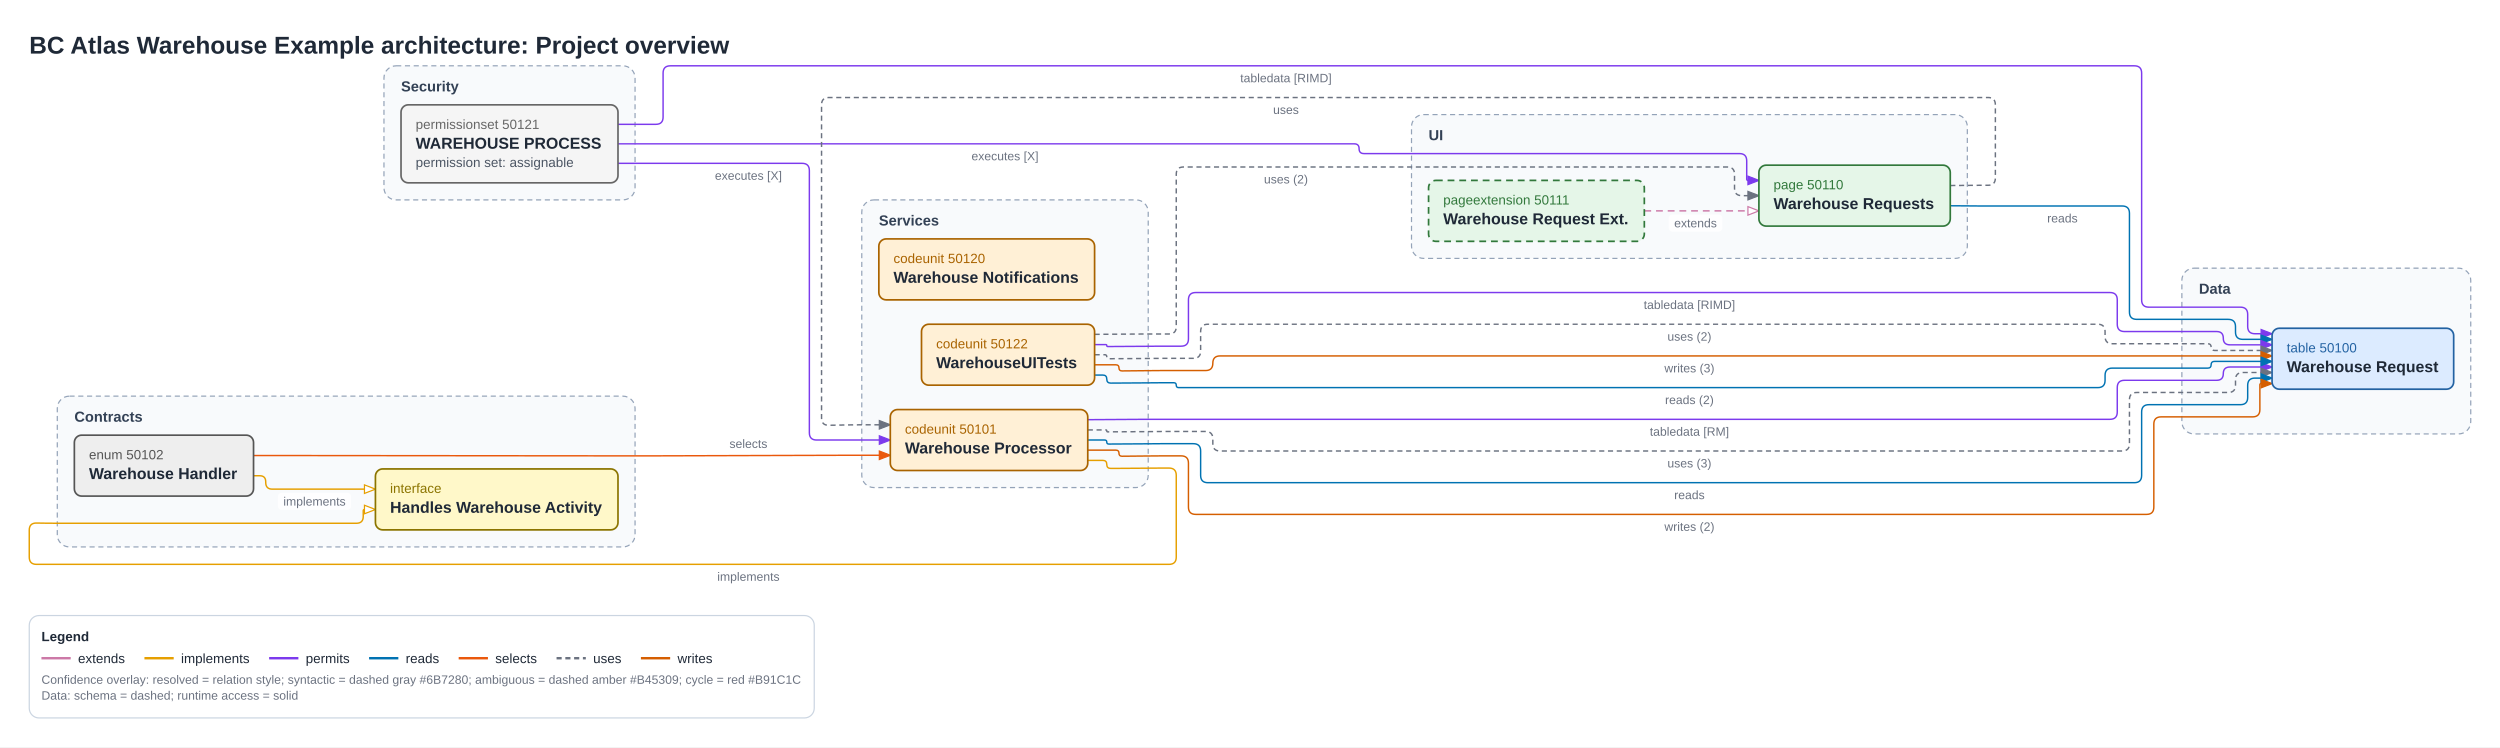
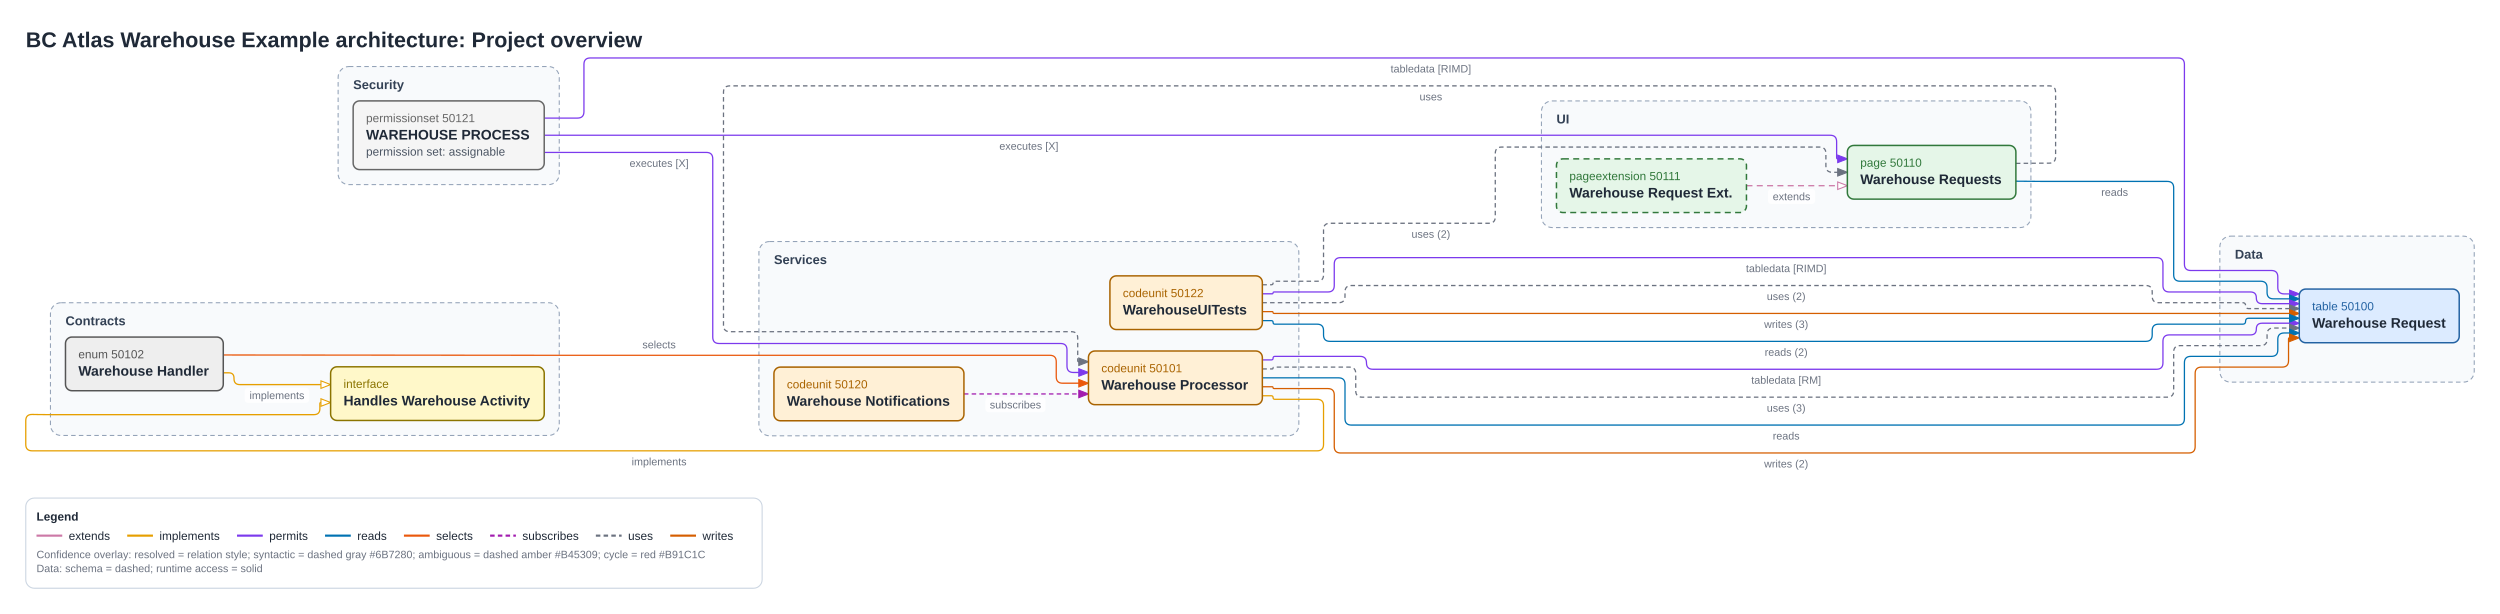
- <svg xmlns="http://www.w3.org/2000/svg" class="bca-diagram" viewBox="0 0 2051 613" width="2051" height="613" font-family="Arial, Helvetica, 'Liberation Sans', sans-serif">
-   <rect class="background" width="2051" height="613" fill="#ffffff" />
+ <svg xmlns="http://www.w3.org/2000/svg" class="bca-diagram" viewBox="0 0 2329 572" width="2329" height="572" font-family="Arial, Helvetica, 'Liberation Sans', sans-serif">
+   <rect class="background" width="2329" height="572" fill="#ffffff" />
  <text class="title" x="24" y="44" font-size="20" font-weight="700" fill="#1f2937">BC Atlas Warehouse Example architecture: Project overview</text>
  <g class="groups">
    <g class="group" data-group="g0">
-       <rect x="47" y="325" width="474" height="123.7" rx="10" fill="#f8fafc" stroke="#94a3b8" stroke-width="1" stroke-dasharray="4.2 3" />
-       <text x="61" y="346" font-size="12" font-weight="700" fill="#334155">Contracts</text>
+       <rect x="47" y="282" width="474" height="123.7" rx="10" fill="#f8fafc" stroke="#94a3b8" stroke-width="1" stroke-dasharray="4.2 3" />
+       <text x="61" y="303" font-size="12" font-weight="700" fill="#334155">Contracts</text>
    </g>
    <g class="group" data-group="g1">
-       <rect x="1790" y="220" width="237" height="136" rx="10" fill="#f8fafc" stroke="#94a3b8" stroke-width="1" stroke-dasharray="4.2 3" />
-       <text x="1804" y="241" font-size="12" font-weight="700" fill="#334155">Data</text>
+       <rect x="2068" y="220" width="237" height="136" rx="10" fill="#f8fafc" stroke="#94a3b8" stroke-width="1" stroke-dasharray="4.2 3" />
+       <text x="2082" y="241" font-size="12" font-weight="700" fill="#334155">Data</text>
    </g>
    <g class="group" data-group="g2">
-       <rect x="315" y="54" width="206" height="110" rx="10" fill="#f8fafc" stroke="#94a3b8" stroke-width="1" stroke-dasharray="4.2 3" />
-       <text x="329" y="75" font-size="12" font-weight="700" fill="#334155">Security</text>
+       <rect x="315" y="62" width="206" height="110" rx="10" fill="#f8fafc" stroke="#94a3b8" stroke-width="1" stroke-dasharray="4.2 3" />
+       <text x="329" y="83" font-size="12" font-weight="700" fill="#334155">Security</text>
    </g>
    <g class="group" data-group="g3">
-       <rect x="707" y="164" width="235" height="236" rx="10" fill="#f8fafc" stroke="#94a3b8" stroke-width="1" stroke-dasharray="4.2 3" />
-       <text x="721" y="185" font-size="12" font-weight="700" fill="#334155">Services</text>
+       <rect x="707" y="225" width="503" height="181" rx="10" fill="#f8fafc" stroke="#94a3b8" stroke-width="1" stroke-dasharray="4.2 3" />
+       <text x="721" y="246" font-size="12" font-weight="700" fill="#334155">Services</text>
    </g>
    <g class="group" data-group="g4">
-       <rect x="1158" y="94" width="456" height="118" rx="10" fill="#f8fafc" stroke="#94a3b8" stroke-width="1" stroke-dasharray="4.2 3" />
-       <text x="1172" y="115" font-size="12" font-weight="700" fill="#334155">UI</text>
+       <rect x="1436" y="94" width="456" height="118" rx="10" fill="#f8fafc" stroke="#94a3b8" stroke-width="1" stroke-dasharray="4.2 3" />
+       <text x="1450" y="115" font-size="12" font-weight="700" fill="#334155">UI</text>
    </g>
  </g>
  <g class="edges">
+     <g class="edge" data-from="g3.n0" data-to="g3.n4" data-kind="subscribes">
+       <path d="M898 367L1006 367" fill="none" stroke="#A21CAF" stroke-width="1.2" stroke-dasharray="4.2 3" />
+       <polygon points="1014,367 1005,370.5 1005,363.5" fill="#A21CAF" stroke="#A21CAF" stroke-width="1" />
+       <g class="edge-label">
+         <rect x="918" y="370" width="56" height="14" rx="3" fill="#ffffff" fill-opacity="0.85" />
+         <text x="946" y="380.5" font-size="10" fill="#6b7280" text-anchor="middle">subscribes</text>
+       </g>
+     </g>
    <g class="edge" data-from="g2.n1" data-to="g1.n3" data-kind="permits">
-       <path d="M507 102L538 102Q544 102 544 96L544 60Q544 54 550 54L1751 54Q1757 54 1757 60L1757 246Q1757 252 1763 252L1838 252Q1844 252 1844 258L1844 267.8Q1844 273.8 1850 273.8L1856 273.8" fill="none" stroke="#7C3AED" stroke-width="1.2" />
-       <polygon points="1864,273.8 1855,277.3 1855,270.3" fill="#7C3AED" stroke="#7C3AED" stroke-width="1" />
-       <g class="edge-label">
-         <rect x="1013" y="57" width="84" height="14" rx="3" fill="#ffffff" fill-opacity="0.85" />
-         <text x="1055" y="67.5" font-size="10" fill="#6b7280" text-anchor="middle">tabledata [RIMD]</text>
+       <path d="M507 110L538 110Q544 110 544 104L544 60Q544 54 550 54L2029 54Q2035 54 2035 60L2035 246Q2035 252 2041 252L2116 252Q2122 252 2122 258L2122 267.8Q2122 273.8 2128 273.8L2134 273.8" fill="none" stroke="#7C3AED" stroke-width="1.2" />
+       <polygon points="2142,273.8 2133,277.3 2133,270.3" fill="#7C3AED" stroke="#7C3AED" stroke-width="1" />
+       <g class="edge-label">
+         <rect x="1291" y="57" width="84" height="14" rx="3" fill="#ffffff" fill-opacity="0.85" />
+         <text x="1333" y="67.5" font-size="10" fill="#6b7280" text-anchor="middle">tabledata [RIMD]</text>
      </g>
    </g>
    <g class="edge" data-from="g2.n1" data-to="g3.n4" data-kind="permits">
-       <path d="M507 134L658 134Q664 134 664 140L664 355Q664 361 670 361L722.4 361" fill="none" stroke="#7C3AED" stroke-width="1.2" />
-       <polygon points="730.4,361 721.4,364.5 721.4,357.5" fill="#7C3AED" stroke="#7C3AED" stroke-width="1" />
-       <g class="edge-label">
-         <rect x="582" y="137" width="64" height="14" rx="3" fill="#ffffff" fill-opacity="0.85" />
-         <text x="614" y="147.5" font-size="10" fill="#6b7280" text-anchor="middle">executes [X]</text>
+       <path d="M507 142L658 142Q664 142 664 148L664 314Q664 320 670 320L988 320Q994 320 994 326L994 341Q994 347 1000 347L1006 347" fill="none" stroke="#7C3AED" stroke-width="1.2" />
+       <polygon points="1014,347 1005,350.5 1005,343.5" fill="#7C3AED" stroke="#7C3AED" stroke-width="1" />
+       <g class="edge-label">
+         <rect x="582" y="145" width="64" height="14" rx="3" fill="#ffffff" fill-opacity="0.85" />
+         <text x="614" y="155.5" font-size="10" fill="#6b7280" text-anchor="middle">executes [X]</text>
      </g>
    </g>
    <g class="edge" data-from="g2.n1" data-to="g4.n6" data-kind="permits">
-       <path d="M507 118L1111 118Q1115 118 1115 122L1115 122Q1115 126 1119 126L1427 126Q1433 126 1433 132L1433 147Q1433 148 1434 148L1435 148" fill="none" stroke="#7C3AED" stroke-width="1.2" />
-       <polygon points="1443,148 1434,151.5 1434,144.5" fill="#7C3AED" stroke="#7C3AED" stroke-width="1" />
-       <g class="edge-label">
-         <rect x="792.5" y="121" width="64" height="14" rx="3" fill="#ffffff" fill-opacity="0.85" />
-         <text x="824.5" y="131.5" font-size="10" fill="#6b7280" text-anchor="middle">executes [X]</text>
+       <path d="M507 126L1705 126Q1711 126 1711 132L1711 147Q1711 148 1712 148L1713 148" fill="none" stroke="#7C3AED" stroke-width="1.2" />
+       <polygon points="1721,148 1712,151.5 1712,144.5" fill="#7C3AED" stroke="#7C3AED" stroke-width="1" />
+       <g class="edge-label">
+         <rect x="926.5" y="129" width="64" height="14" rx="3" fill="#ffffff" fill-opacity="0.85" />
+         <text x="958.5" y="139.5" font-size="10" fill="#6b7280" text-anchor="middle">executes [X]</text>
      </g>
    </g>
    <g class="edge" data-from="g3.n4" data-to="g0.n2" data-kind="implements">
-       <path d="M892.4 377.7L904.7 377.7Q908 377.7 908 381L908 381Q908 384.3 911.3 384.3L941 384.1Q947 384 953 384L959 384Q965 384 965 390L965 457Q965 463 959 463L30 463Q24 463 24 457L24 435Q24 429 30 429.1L36 429.2Q42 429.3 48 429.3L292.3 429.3Q298 429.3 298 423.7L298 419Q298 418 299 418L300 418" fill="none" stroke="#E69F00" stroke-width="1.2" />
-       <polygon points="308,418 299,421.5 299,414.5" fill="#ffffff" stroke="#E69F00" stroke-width="1" />
-       <g class="edge-label">
-         <rect x="584" y="466" width="60" height="14" rx="3" fill="#ffffff" fill-opacity="0.85" />
-         <text x="614" y="476.5" font-size="10" fill="#6b7280" text-anchor="middle">implements</text>
+       <path d="M1176 368.7L1184.3 368.7Q1186 368.7 1186 370.3L1186 370.3Q1186 372 1187.7 372L1227 372Q1233 372 1233 378L1233 414Q1233 420 1227 420L30 420Q24 420 24 414L24 392Q24 386 30 386.1L36 386.2Q42 386.3 48 386.3L292.3 386.3Q298 386.3 298 380.7L298 376Q298 375 299 375L300 375" fill="none" stroke="#E69F00" stroke-width="1.2" />
+       <polygon points="308,375 299,378.5 299,371.5" fill="#ffffff" stroke="#E69F00" stroke-width="1" />
+       <g class="edge-label">
+         <rect x="584" y="423" width="60" height="14" rx="3" fill="#ffffff" fill-opacity="0.85" />
+         <text x="614" y="433.5" font-size="10" fill="#6b7280" text-anchor="middle">implements</text>
      </g>
    </g>
    <g class="edge" data-from="g3.n4" data-to="g1.n3" data-kind="permits">
-       <path d="M892.4 344.3L941 344Q947 344 953 344L1731 344Q1737 344 1737 338L1737 318Q1737 312 1743 312L1818.5 312Q1824 312 1824 306.5L1824 306.5Q1824 301.1 1829.5 301.1L1856 301.1" fill="none" stroke="#7C3AED" stroke-width="1.2" />
-       <polygon points="1864,301.1 1855,304.6 1855,297.6" fill="#7C3AED" stroke="#7C3AED" stroke-width="1" />
-       <g class="edge-label">
-         <rect x="1349" y="347" width="74" height="14" rx="3" fill="#ffffff" fill-opacity="0.85" />
-         <text x="1386" y="357.5" font-size="10" fill="#6b7280" text-anchor="middle">tabledata [RM]</text>
+       <path d="M1176 335.3L1184.3 335.3Q1186 335.3 1186 333.7L1186 333.7Q1186 332 1187.7 332L1267 332Q1273 332 1273 338L1273 338Q1273 344 1279 344L2009 344Q2015 344 2015 338L2015 318Q2015 312 2021 312L2096.5 312Q2102 312 2102 306.5L2102 306.5Q2102 301.1 2107.5 301.1L2134 301.1" fill="none" stroke="#7C3AED" stroke-width="1.2" />
+       <polygon points="2142,301.1 2133,304.6 2133,297.6" fill="#7C3AED" stroke="#7C3AED" stroke-width="1" />
+       <g class="edge-label">
+         <rect x="1627" y="347" width="74" height="14" rx="3" fill="#ffffff" fill-opacity="0.85" />
+         <text x="1664" y="357.5" font-size="10" fill="#6b7280" text-anchor="middle">tabledata [RM]</text>
      </g>
    </g>
    <g class="edge" data-from="g3.n4" data-to="g1.n3" data-kind="uses">
-       <path d="M892.4 352.7L907.2 352.7Q908 352.7 908 353.5L908 353.5Q908 354.3 908.8 354.3L941 354.1Q947 354 953 354L989 354Q995 354 995 360L995 364Q995 370 1001 370L1741 370Q1747 370 1747 364L1747 328Q1747 322 1753 322L1828 322Q1834 322 1834 316L1834 311.6Q1834 305.6 1840 305.6L1856 305.6" fill="none" stroke="#6B7280" stroke-width="1.2" stroke-dasharray="4.2 3" />
-       <polygon points="1864,305.6 1855,309.1 1855,302.1" fill="#6B7280" stroke="#6B7280" stroke-width="1" />
-       <g class="edge-label">
-         <rect x="1363.5" y="373" width="45" height="14" rx="3" fill="#ffffff" fill-opacity="0.85" />
-         <text x="1386" y="383.5" font-size="10" fill="#6b7280" text-anchor="middle">uses (3)</text>
+       <path d="M1176 343.7L1185.2 343.7Q1186 343.7 1186 342.8L1186 342.8Q1186 342 1186.8 342L1257 342Q1263 342 1263 348L1263 364Q1263 370 1269 370L2019 370Q2025 370 2025 364L2025 328Q2025 322 2031 322L2106 322Q2112 322 2112 316L2112 311.6Q2112 305.6 2118 305.6L2134 305.6" fill="none" stroke="#6B7280" stroke-width="1.2" stroke-dasharray="4.2 3" />
+       <polygon points="2142,305.6 2133,309.1 2133,302.1" fill="#6B7280" stroke="#6B7280" stroke-width="1" />
+       <g class="edge-label">
+         <rect x="1641.5" y="373" width="45" height="14" rx="3" fill="#ffffff" fill-opacity="0.85" />
+         <text x="1664" y="383.5" font-size="10" fill="#6b7280" text-anchor="middle">uses (3)</text>
      </g>
    </g>
    <g class="edge" data-from="g3.n4" data-to="g1.n3" data-kind="reads">
-       <path d="M892.4 361L906.3 361Q908 361 908 362.7L908 362.7Q908 364.3 909.7 364.3L941 364.1Q947 364 953 364L979 364Q985 364 985 370L985 390Q985 396 991 396L1751 396Q1757 396 1757 390L1757 338Q1757 332 1763 332L1838 332Q1844 332 1844 326L1844 316.2Q1844 310.2 1850 310.2L1856 310.2" fill="none" stroke="#0072B2" stroke-width="1.2" />
-       <polygon points="1864,310.2 1855,313.7 1855,306.7" fill="#0072B2" stroke="#0072B2" stroke-width="1" />
-       <g class="edge-label">
-         <rect x="1369" y="399" width="34" height="14" rx="3" fill="#ffffff" fill-opacity="0.85" />
-         <text x="1386" y="409.5" font-size="10" fill="#6b7280" text-anchor="middle">reads</text>
+       <path d="M1176 352L1247 352Q1253 352 1253 358L1253 390Q1253 396 1259 396L2029 396Q2035 396 2035 390L2035 338Q2035 332 2041 332L2116 332Q2122 332 2122 326L2122 316.2Q2122 310.2 2128 310.2L2134 310.2" fill="none" stroke="#0072B2" stroke-width="1.2" />
+       <polygon points="2142,310.2 2133,313.7 2133,306.7" fill="#0072B2" stroke="#0072B2" stroke-width="1" />
+       <g class="edge-label">
+         <rect x="1647" y="399" width="34" height="14" rx="3" fill="#ffffff" fill-opacity="0.85" />
+         <text x="1664" y="409.5" font-size="10" fill="#6b7280" text-anchor="middle">reads</text>
      </g>
    </g>
    <g class="edge" data-from="g3.n4" data-to="g1.n3" data-kind="writes">
-       <path d="M892.4 369.3L915.5 369.3Q918 369.3 918 371.8L918 371.8Q918 374.3 920.5 374.3L941 374.1Q947 374 953 374L969 374Q975 374 975 380L975 416Q975 422 981 422L1761 422Q1767 422 1767 416L1767 348Q1767 342 1773 342L1848 342Q1854 342 1854 336L1854 315.7Q1854 314.7 1855 314.7L1856 314.7" fill="none" stroke="#D55E00" stroke-width="1.2" />
-       <polygon points="1864,314.7 1855,318.2 1855,311.2" fill="#D55E00" stroke="#D55E00" stroke-width="1" />
-       <g class="edge-label">
-         <rect x="1361" y="425" width="50" height="14" rx="3" fill="#ffffff" fill-opacity="0.85" />
-         <text x="1386" y="435.5" font-size="10" fill="#6b7280" text-anchor="middle">writes (2)</text>
+       <path d="M1176 360.3L1185.2 360.3Q1186 360.3 1186 361.2L1186 361.2Q1186 362 1186.8 362L1237 362Q1243 362 1243 368L1243 416Q1243 422 1249 422L2039 422Q2045 422 2045 416L2045 348Q2045 342 2051 342L2126 342Q2132 342 2132 336L2132 315.7Q2132 314.7 2133 314.7L2134 314.7" fill="none" stroke="#D55E00" stroke-width="1.2" />
+       <polygon points="2142,314.7 2133,318.2 2133,311.2" fill="#D55E00" stroke="#D55E00" stroke-width="1" />
+       <g class="edge-label">
+         <rect x="1639" y="425" width="50" height="14" rx="3" fill="#ffffff" fill-opacity="0.85" />
+         <text x="1664" y="435.5" font-size="10" fill="#6b7280" text-anchor="middle">writes (2)</text>
      </g>
    </g>
    <g class="edge" data-from="g0.n5" data-to="g0.n2" data-kind="implements">
-       <path d="M208 390.3L213 390.3Q218 390.3 218 395.3L218 395.8Q218 401.3 223.5 401.3L300 401.3" fill="none" stroke="#E69F00" stroke-width="1.2" />
-       <polygon points="308,401.3 299,404.8 299,397.8" fill="#ffffff" stroke="#E69F00" stroke-width="1" />
-       <g class="edge-label">
-         <rect x="228" y="404.3" width="60" height="14" rx="3" fill="#ffffff" fill-opacity="0.85" />
-         <text x="258" y="414.8" font-size="10" fill="#6b7280" text-anchor="middle">implements</text>
+       <path d="M208 347.3L213 347.3Q218 347.3 218 352.3L218 352.8Q218 358.3 223.5 358.3L300 358.3" fill="none" stroke="#E69F00" stroke-width="1.2" />
+       <polygon points="308,358.3 299,361.8 299,354.8" fill="#ffffff" stroke="#E69F00" stroke-width="1" />
+       <g class="edge-label">
+         <rect x="228" y="361.3" width="60" height="14" rx="3" fill="#ffffff" fill-opacity="0.85" />
+         <text x="258" y="371.8" font-size="10" fill="#6b7280" text-anchor="middle">implements</text>
      </g>
    </g>
    <g class="edge" data-from="g0.n5" data-to="g3.n4" data-kind="selects">
-       <path d="M208 373.7L520 374Q526 374 532 374L696 373.5Q702 373.5 708 373.5L722.4 373.5" fill="none" stroke="#EA580C" stroke-width="1.2" />
-       <polygon points="730.4,373.5 721.4,377 721.4,370" fill="#EA580C" stroke="#EA580C" stroke-width="1" />
-       <g class="edge-label">
-         <rect x="594" y="357" width="40" height="14" rx="3" fill="#ffffff" fill-opacity="0.85" />
-         <text x="614" y="367.5" font-size="10" fill="#6b7280" text-anchor="middle">selects</text>
+       <path d="M208 330.7L520 331Q526 331 532 331L978 331Q984 331 984 337L984 351Q984 357 990 357L1006 357" fill="none" stroke="#EA580C" stroke-width="1.2" />
+       <polygon points="1014,357 1005,360.5 1005,353.5" fill="#EA580C" stroke="#EA580C" stroke-width="1" />
+       <g class="edge-label">
+         <rect x="594" y="314" width="40" height="14" rx="3" fill="#ffffff" fill-opacity="0.85" />
+         <text x="614" y="324.5" font-size="10" fill="#6b7280" text-anchor="middle">selects</text>
      </g>
    </g>
    <g class="edge" data-from="g4.n6" data-to="g1.n3" data-kind="reads">
-       <path d="M1600 168.8L1613 168.9Q1619 169 1625 169L1741 169Q1747 169 1747 175L1747 256Q1747 262 1753 262L1828 262Q1834 262 1834 268L1834 272.4Q1834 278.4 1840 278.4L1856 278.4" fill="none" stroke="#0072B2" stroke-width="1.2" />
-       <polygon points="1864,278.4 1855,281.9 1855,274.9" fill="#0072B2" stroke="#0072B2" stroke-width="1" />
-       <g class="edge-label">
-         <rect x="1675" y="172" width="34" height="14" rx="3" fill="#ffffff" fill-opacity="0.85" />
-         <text x="1692" y="182.5" font-size="10" fill="#6b7280" text-anchor="middle">reads</text>
+       <path d="M1878 168.8L1891 168.9Q1897 169 1903 169L2019 169Q2025 169 2025 175L2025 256Q2025 262 2031 262L2106 262Q2112 262 2112 268L2112 272.4Q2112 278.4 2118 278.4L2134 278.4" fill="none" stroke="#0072B2" stroke-width="1.2" />
+       <polygon points="2142,278.4 2133,281.9 2133,274.9" fill="#0072B2" stroke="#0072B2" stroke-width="1" />
+       <g class="edge-label">
+         <rect x="1953" y="172" width="34" height="14" rx="3" fill="#ffffff" fill-opacity="0.85" />
+         <text x="1970" y="182.5" font-size="10" fill="#6b7280" text-anchor="middle">reads</text>
      </g>
    </g>
    <g class="edge" data-from="g4.n6" data-to="g3.n4" data-kind="uses">
-       <path d="M1600 152.2L1613 152.1Q1619 152 1625 152L1631 152Q1637 152 1637 146L1637 86Q1637 80 1631 80L680 80Q674 80 674 86L674 343Q674 349 680 348.9L696 348.6Q702 348.5 708 348.5L722.4 348.5" fill="none" stroke="#6B7280" stroke-width="1.2" stroke-dasharray="4.2 3" />
-       <polygon points="730.4,348.5 721.4,352 721.4,345" fill="#6B7280" stroke="#6B7280" stroke-width="1" />
-       <g class="edge-label">
-         <rect x="1040" y="83" width="30" height="14" rx="3" fill="#ffffff" fill-opacity="0.85" />
-         <text x="1055" y="93.5" font-size="10" fill="#6b7280" text-anchor="middle">uses</text>
+       <path d="M1878 152.2L1891 152.1Q1897 152 1903 152L1909 152Q1915 152 1915 146L1915 86Q1915 80 1909 80L680 80Q674 80 674 86L674 303Q674 309 680 309L998 309Q1004 309 1004 315L1004 336Q1004 337 1005 337L1006 337" fill="none" stroke="#6B7280" stroke-width="1.2" stroke-dasharray="4.2 3" />
+       <polygon points="1014,337 1005,340.5 1005,333.5" fill="#6B7280" stroke="#6B7280" stroke-width="1" />
+       <g class="edge-label">
+         <rect x="1318" y="83" width="30" height="14" rx="3" fill="#ffffff" fill-opacity="0.85" />
+         <text x="1333" y="93.5" font-size="10" fill="#6b7280" text-anchor="middle">uses</text>
      </g>
    </g>
    <g class="edge" data-from="g4.n7" data-to="g4.n6" data-kind="extends">
-       <path d="M1349 173L1435 173" fill="none" stroke="#CC79A7" stroke-width="1.2" stroke-dasharray="5.6 4" />
-       <polygon points="1443,173 1434,176.5 1434,169.5" fill="#ffffff" stroke="#CC79A7" stroke-width="1" />
-       <g class="edge-label">
-         <rect x="1369" y="176" width="44" height="14" rx="3" fill="#ffffff" fill-opacity="0.85" />
-         <text x="1391" y="186.5" font-size="10" fill="#6b7280" text-anchor="middle">extends</text>
+       <path d="M1627 173L1713 173" fill="none" stroke="#CC79A7" stroke-width="1.2" stroke-dasharray="5.6 4" />
+       <polygon points="1721,173 1712,176.5 1712,169.5" fill="#ffffff" stroke="#CC79A7" stroke-width="1" />
+       <g class="edge-label">
+         <rect x="1647" y="176" width="44" height="14" rx="3" fill="#ffffff" fill-opacity="0.85" />
+         <text x="1669" y="186.5" font-size="10" fill="#6b7280" text-anchor="middle">extends</text>
      </g>
    </g>
    <g class="edge" data-from="g3.n8" data-to="g1.n3" data-kind="permits">
-       <path d="M898 282.7L907.2 282.7Q908 282.7 908 283.5L908 283.5Q908 284.3 908.8 284.3L941 284.1Q947 284 953 284L969 284Q975 284 975 278L975 246Q975 240 981 240L1731 240Q1737 240 1737 246L1737 266Q1737 272 1743 272L1818.5 272Q1824 272 1824 277.5L1824 277.5Q1824 282.9 1829.5 282.9L1856 282.9" fill="none" stroke="#7C3AED" stroke-width="1.2" />
-       <polygon points="1864,282.9 1855,286.4 1855,279.4" fill="#7C3AED" stroke="#7C3AED" stroke-width="1" />
-       <g class="edge-label">
-         <rect x="1344" y="243" width="84" height="14" rx="3" fill="#ffffff" fill-opacity="0.85" />
-         <text x="1386" y="253.5" font-size="10" fill="#6b7280" text-anchor="middle">tabledata [RIMD]</text>
+       <path d="M1176 273.7L1185.2 273.7Q1186 273.7 1186 272.8L1186 272.8Q1186 272 1186.8 272L1237 272Q1243 272 1243 266L1243 246Q1243 240 1249 240L2009 240Q2015 240 2015 246L2015 266Q2015 272 2021 272L2096.5 272Q2102 272 2102 277.5L2102 277.5Q2102 282.9 2107.5 282.9L2134 282.9" fill="none" stroke="#7C3AED" stroke-width="1.2" />
+       <polygon points="2142,282.9 2133,286.4 2133,279.4" fill="#7C3AED" stroke="#7C3AED" stroke-width="1" />
+       <g class="edge-label">
+         <rect x="1622" y="243" width="84" height="14" rx="3" fill="#ffffff" fill-opacity="0.85" />
+         <text x="1664" y="253.5" font-size="10" fill="#6b7280" text-anchor="middle">tabledata [RIMD]</text>
      </g>
    </g>
    <g class="edge" data-from="g3.n8" data-to="g1.n3" data-kind="uses">
-       <path d="M898 291L906.3 291Q908 291 908 292.7L908 292.7Q908 294.3 909.7 294.3L941 294.1Q947 294 953 294L979 294Q985 294 985 288L985 272Q985 266 991 266L1721 266Q1727 266 1727 272L1727 276Q1727 282 1733 282L1811.3 282Q1814 282 1814 284.7L1814 284.7Q1814 287.5 1816.7 287.5L1856 287.5" fill="none" stroke="#6B7280" stroke-width="1.2" stroke-dasharray="4.2 3" />
-       <polygon points="1864,287.5 1855,291 1855,284" fill="#6B7280" stroke="#6B7280" stroke-width="1" />
-       <g class="edge-label">
-         <rect x="1363.5" y="269" width="45" height="14" rx="3" fill="#ffffff" fill-opacity="0.85" />
-         <text x="1386" y="279.5" font-size="10" fill="#6b7280" text-anchor="middle">uses (2)</text>
+       <path d="M1176 282L1247 282Q1253 282 1253 276L1253 272Q1253 266 1259 266L1999 266Q2005 266 2005 272L2005 276Q2005 282 2011 282L2089.3 282Q2092 282 2092 284.7L2092 284.7Q2092 287.5 2094.7 287.5L2134 287.5" fill="none" stroke="#6B7280" stroke-width="1.2" stroke-dasharray="4.2 3" />
+       <polygon points="2142,287.5 2133,291 2133,284" fill="#6B7280" stroke="#6B7280" stroke-width="1" />
+       <g class="edge-label">
+         <rect x="1641.5" y="269" width="45" height="14" rx="3" fill="#ffffff" fill-opacity="0.85" />
+         <text x="1664" y="279.5" font-size="10" fill="#6b7280" text-anchor="middle">uses (2)</text>
      </g>
    </g>
    <g class="edge" data-from="g3.n8" data-to="g4.n6" data-kind="uses">
-       <path d="M898 274.3L941 274Q947 274 953 274L959 274Q965 274 965 268L965 143Q965 137 971 137L1417 137Q1423 137 1423 143L1423 154.5Q1423 160.5 1429 160.5L1435 160.5" fill="none" stroke="#6B7280" stroke-width="1.2" stroke-dasharray="4.2 3" />
-       <polygon points="1443,160.5 1434,164 1434,157" fill="#6B7280" stroke="#6B7280" stroke-width="1" />
-       <g class="edge-label">
-         <rect x="1032.5" y="140" width="45" height="14" rx="3" fill="#ffffff" fill-opacity="0.85" />
-         <text x="1055" y="150.5" font-size="10" fill="#6b7280" text-anchor="middle">uses (2)</text>
+       <path d="M1176 265.3L1184.3 265.3Q1186 265.3 1186 263.7L1186 263.7Q1186 262 1187.7 262L1227 262Q1233 262 1233 256L1233 214Q1233 208 1239 208L1387 208Q1393 208 1393 202L1393 143Q1393 137 1399 137L1695 137Q1701 137 1701 143L1701 154.5Q1701 160.5 1707 160.5L1713 160.5" fill="none" stroke="#6B7280" stroke-width="1.2" stroke-dasharray="4.2 3" />
+       <polygon points="1721,160.5 1712,164 1712,157" fill="#6B7280" stroke="#6B7280" stroke-width="1" />
+       <g class="edge-label">
+         <rect x="1310.5" y="211" width="45" height="14" rx="3" fill="#ffffff" fill-opacity="0.85" />
+         <text x="1333" y="221.5" font-size="10" fill="#6b7280" text-anchor="middle">uses (2)</text>
      </g>
    </g>
    <g class="edge" data-from="g3.n8" data-to="g1.n3" data-kind="writes">
-       <path d="M898 299.3L915.5 299.3Q918 299.3 918 301.8L918 301.8Q918 304.3 920.5 304.3L941 304.1Q947 304 953 304L989 304Q995 304 995 298L995 298Q995 292 1001 292L1856 292" fill="none" stroke="#D55E00" stroke-width="1.2" />
-       <polygon points="1864,292 1855,295.5 1855,288.5" fill="#D55E00" stroke="#D55E00" stroke-width="1" />
-       <g class="edge-label">
-         <rect x="1361" y="295" width="50" height="14" rx="3" fill="#ffffff" fill-opacity="0.85" />
-         <text x="1386" y="305.5" font-size="10" fill="#6b7280" text-anchor="middle">writes (3)</text>
+       <path d="M1176 290.3L1185.2 290.3Q1186 290.3 1186 291.2L1186 291.2Q1186 292 1186.8 292L2134 292" fill="none" stroke="#D55E00" stroke-width="1.2" />
+       <polygon points="2142,292 2133,295.5 2133,288.5" fill="#D55E00" stroke="#D55E00" stroke-width="1" />
+       <g class="edge-label">
+         <rect x="1639" y="295" width="50" height="14" rx="3" fill="#ffffff" fill-opacity="0.85" />
+         <text x="1664" y="305.5" font-size="10" fill="#6b7280" text-anchor="middle">writes (3)</text>
      </g>
    </g>
    <g class="edge" data-from="g3.n8" data-to="g1.n3" data-kind="reads">
-       <path d="M898 307.7L904.7 307.7Q908 307.7 908 311L908 311Q908 314.3 911.3 314.3L941 314.1Q947 314 953 314L963 314Q965 314 965 316L965 316Q965 318 967 318L1721 318Q1727 318 1727 312L1727 308Q1727 302 1733 302L1811.3 302Q1814 302 1814 299.3L1814 299.3Q1814 296.5 1816.7 296.5L1856 296.5" fill="none" stroke="#0072B2" stroke-width="1.2" />
-       <polygon points="1864,296.5 1855,300 1855,293" fill="#0072B2" stroke="#0072B2" stroke-width="1" />
-       <g class="edge-label">
-         <rect x="1361.5" y="321" width="49" height="14" rx="3" fill="#ffffff" fill-opacity="0.85" />
-         <text x="1386" y="331.5" font-size="10" fill="#6b7280" text-anchor="middle">reads (2)</text>
+       <path d="M1176 298.7L1184.3 298.7Q1186 298.7 1186 300.3L1186 300.3Q1186 302 1187.7 302L1227 302Q1233 302 1233 308L1233 312Q1233 318 1239 318L1999 318Q2005 318 2005 312L2005 308Q2005 302 2011 302L2089.3 302Q2092 302 2092 299.3L2092 299.3Q2092 296.5 2094.7 296.5L2134 296.5" fill="none" stroke="#0072B2" stroke-width="1.2" />
+       <polygon points="2142,296.5 2133,300 2133,293" fill="#0072B2" stroke="#0072B2" stroke-width="1" />
+       <g class="edge-label">
+         <rect x="1639.5" y="321" width="49" height="14" rx="3" fill="#ffffff" fill-opacity="0.85" />
+         <text x="1664" y="331.5" font-size="10" fill="#6b7280" text-anchor="middle">reads (2)</text>
      </g>
    </g>
  </g>
  <g class="nodes">
    <g class="node" data-node="g0.n2" data-object="8ca2f385-ffba-4be3-94ad-84feaae0c397::BCA.Example.Inventory::interface::handles warehouse activity" data-type="interface">
-       <rect x="308" y="384.7" width="199" height="50" rx="6" fill="#FFF8C9" stroke="#8B7400" stroke-width="1.4" />
-       <text x="320" y="404.4" font-size="11" fill="#8B7400">interface</text>
-       <text x="320" y="420.7" font-size="13" font-weight="700" fill="#1f2937">Handles Warehouse Activity</text>
+       <rect x="308" y="341.7" width="199" height="50" rx="6" fill="#FFF8C9" stroke="#8B7400" stroke-width="1.4" />
+       <text x="320" y="361.4" font-size="11" fill="#8B7400">interface</text>
+       <text x="320" y="377.7" font-size="13" font-weight="700" fill="#1f2937">Handles Warehouse Activity</text>
    </g>
    <g class="node" data-node="g0.n5" data-object="8ca2f385-ffba-4be3-94ad-84feaae0c397::BCA.Example.Inventory::enum::50102" data-type="enum">
-       <rect x="61" y="357" width="147" height="50" rx="6" fill="#EEEEEE" stroke="#555555" stroke-width="1.4" />
-       <text x="73" y="376.8" font-size="11" fill="#555555">enum 50102</text>
-       <text x="73" y="393" font-size="13" font-weight="700" fill="#1f2937">Warehouse Handler</text>
+       <rect x="61" y="314" width="147" height="50" rx="6" fill="#EEEEEE" stroke="#555555" stroke-width="1.4" />
+       <text x="73" y="333.8" font-size="11" fill="#555555">enum 50102</text>
+       <text x="73" y="350" font-size="13" font-weight="700" fill="#1f2937">Warehouse Handler</text>
    </g>
    <g class="node" data-node="g1.n3" data-object="8ca2f385-ffba-4be3-94ad-84feaae0c397::BCA.Example.Inventory::table::50100" data-type="table">
-       <rect x="1864" y="269.3" width="149" height="50" rx="6" fill="#DCEBFF" stroke="#2362A2" stroke-width="1.4" />
-       <text x="1876" y="289.1" font-size="11" fill="#2362A2">table 50100</text>
-       <text x="1876" y="305.3" font-size="13" font-weight="700" fill="#1f2937">Warehouse Request</text>
+       <rect x="2142" y="269.3" width="149" height="50" rx="6" fill="#DCEBFF" stroke="#2362A2" stroke-width="1.4" />
+       <text x="2154" y="289.1" font-size="11" fill="#2362A2">table 50100</text>
+       <text x="2154" y="305.3" font-size="13" font-weight="700" fill="#1f2937">Warehouse Request</text>
    </g>
    <g class="node" data-node="g2.n1" data-object="8ca2f385-ffba-4be3-94ad-84feaae0c397::BCA.Example.Automation::permissionset::50121" data-type="permissionset">
-       <rect x="329" y="86" width="178" height="64" rx="6" fill="#F5F5F5" stroke="#666666" stroke-width="1.4" />
-       <text x="341" y="105.8" font-size="11" fill="#666666">permissionset 50121</text>
-       <text x="341" y="122" font-size="13" font-weight="700" fill="#1f2937">WAREHOUSE PROCESS</text>
-       <text x="341" y="137" font-size="11" fill="#4b5563">permission set: assignable</text>
+       <rect x="329" y="94" width="178" height="64" rx="6" fill="#F5F5F5" stroke="#666666" stroke-width="1.4" />
+       <text x="341" y="113.8" font-size="11" fill="#666666">permissionset 50121</text>
+       <text x="341" y="130" font-size="13" font-weight="700" fill="#1f2937">WAREHOUSE PROCESS</text>
+       <text x="341" y="145" font-size="11" fill="#4b5563">permission set: assignable</text>
    </g>
    <g class="node" data-node="g3.n0" data-object="8ca2f385-ffba-4be3-94ad-84feaae0c397::BCA.Example.Automation::codeunit::50120" data-type="codeunit">
-       <rect x="721" y="196" width="177" height="50" rx="6" fill="#FFF0D6" stroke="#A96300" stroke-width="1.4" />
-       <text x="733" y="215.8" font-size="11" fill="#A96300">codeunit 50120</text>
-       <text x="733" y="232" font-size="13" font-weight="700" fill="#1f2937">Warehouse Notifications</text>
+       <rect x="721" y="342" width="177" height="50" rx="6" fill="#FFF0D6" stroke="#A96300" stroke-width="1.4" />
+       <text x="733" y="361.8" font-size="11" fill="#A96300">codeunit 50120</text>
+       <text x="733" y="378" font-size="13" font-weight="700" fill="#1f2937">Warehouse Notifications</text>
    </g>
    <g class="node" data-node="g3.n4" data-object="8ca2f385-ffba-4be3-94ad-84feaae0c397::BCA.Example.Inventory::codeunit::50101" data-type="codeunit">
-       <rect x="730.4" y="336" width="162" height="50" rx="6" fill="#FFF0D6" stroke="#A96300" stroke-width="1.4" />
-       <text x="742.4" y="355.8" font-size="11" fill="#A96300">codeunit 50101</text>
-       <text x="742.4" y="372" font-size="13" font-weight="700" fill="#1f2937">Warehouse Processor</text>
+       <rect x="1014" y="327" width="162" height="50" rx="6" fill="#FFF0D6" stroke="#A96300" stroke-width="1.4" />
+       <text x="1026" y="346.8" font-size="11" fill="#A96300">codeunit 50101</text>
+       <text x="1026" y="363" font-size="13" font-weight="700" fill="#1f2937">Warehouse Processor</text>
    </g>
    <g class="node" data-node="g3.n8" data-object="8ca2f385-ffba-4be3-94ad-84feaae0c397::BCA.Example.UI::codeunit::50122" data-type="codeunit">
-       <rect x="756" y="266" width="142" height="50" rx="6" fill="#FFF0D6" stroke="#A96300" stroke-width="1.4" />
-       <text x="768" y="285.8" font-size="11" fill="#A96300">codeunit 50122</text>
-       <text x="768" y="302" font-size="13" font-weight="700" fill="#1f2937">WarehouseUITests</text>
+       <rect x="1034" y="257" width="142" height="50" rx="6" fill="#FFF0D6" stroke="#A96300" stroke-width="1.4" />
+       <text x="1046" y="276.8" font-size="11" fill="#A96300">codeunit 50122</text>
+       <text x="1046" y="293" font-size="13" font-weight="700" fill="#1f2937">WarehouseUITests</text>
    </g>
    <g class="node" data-node="g4.n7" data-object="8ca2f385-ffba-4be3-94ad-84feaae0c397::BCA.Example.UI::pageextension::50111" data-type="pageextension">
-       <rect x="1172" y="148" width="177" height="50" rx="6" fill="#E5F6E8" stroke="#31783B" stroke-width="1.4" stroke-dasharray="5.6 4" />
-       <text x="1184" y="167.8" font-size="11" fill="#31783B">pageextension 50111</text>
-       <text x="1184" y="184" font-size="13" font-weight="700" fill="#1f2937">Warehouse Request Ext.</text>
+       <rect x="1450" y="148" width="177" height="50" rx="6" fill="#E5F6E8" stroke="#31783B" stroke-width="1.4" stroke-dasharray="5.6 4" />
+       <text x="1462" y="167.8" font-size="11" fill="#31783B">pageextension 50111</text>
+       <text x="1462" y="184" font-size="13" font-weight="700" fill="#1f2937">Warehouse Request Ext.</text>
    </g>
    <g class="node" data-node="g4.n6" data-object="8ca2f385-ffba-4be3-94ad-84feaae0c397::BCA.Example.UI::page::50110" data-type="page">
-       <rect x="1443" y="135.5" width="157" height="50" rx="6" fill="#E5F6E8" stroke="#31783B" stroke-width="1.4" />
-       <text x="1455" y="155.3" font-size="11" fill="#31783B">page 50110</text>
-       <text x="1455" y="171.5" font-size="13" font-weight="700" fill="#1f2937">Warehouse Requests</text>
+       <rect x="1721" y="135.5" width="157" height="50" rx="6" fill="#E5F6E8" stroke="#31783B" stroke-width="1.4" />
+       <text x="1733" y="155.3" font-size="11" fill="#31783B">page 50110</text>
+       <text x="1733" y="171.5" font-size="13" font-weight="700" fill="#1f2937">Warehouse Requests</text>
    </g>
  </g>
  <g class="legend">
-     <rect x="24" y="505" width="644" height="84" rx="8" fill="#ffffff" stroke="#cbd5e1" />
-     <text x="34" y="526" font-size="11" font-weight="700" fill="#1f2937">Legend</text>
+     <rect x="24" y="464" width="686" height="84" rx="8" fill="#ffffff" stroke="#cbd5e1" />
+     <text x="34" y="485" font-size="11" font-weight="700" fill="#1f2937">Legend</text>
    <g class="legend-kind" data-kind="extends">
-       <line x1="34" y1="540" x2="58" y2="540" stroke="#CC79A7" stroke-width="2" />
-       <text x="64" y="544" font-size="11" fill="#1f2937">extends</text>
+       <line x1="34" y1="499" x2="58" y2="499" stroke="#CC79A7" stroke-width="2" />
+       <text x="64" y="503" font-size="11" fill="#1f2937">extends</text>
    </g>
    <g class="legend-kind" data-kind="implements">
-       <line x1="118.5" y1="540" x2="142.5" y2="540" stroke="#E69F00" stroke-width="2" />
-       <text x="148.5" y="544" font-size="11" fill="#1f2937">implements</text>
+       <line x1="118.5" y1="499" x2="142.5" y2="499" stroke="#E69F00" stroke-width="2" />
+       <text x="148.5" y="503" font-size="11" fill="#1f2937">implements</text>
    </g>
    <g class="legend-kind" data-kind="permits">
-       <line x1="220.8" y1="540" x2="244.8" y2="540" stroke="#7C3AED" stroke-width="2" />
-       <text x="250.8" y="544" font-size="11" fill="#1f2937">permits</text>
+       <line x1="220.8" y1="499" x2="244.8" y2="499" stroke="#7C3AED" stroke-width="2" />
+       <text x="250.8" y="503" font-size="11" fill="#1f2937">permits</text>
    </g>
    <g class="legend-kind" data-kind="reads">
-       <line x1="302.8" y1="540" x2="326.8" y2="540" stroke="#0072B2" stroke-width="2" />
-       <text x="332.8" y="544" font-size="11" fill="#1f2937">reads</text>
+       <line x1="302.8" y1="499" x2="326.8" y2="499" stroke="#0072B2" stroke-width="2" />
+       <text x="332.8" y="503" font-size="11" fill="#1f2937">reads</text>
    </g>
    <g class="legend-kind" data-kind="selects">
-       <line x1="376.3" y1="540" x2="400.3" y2="540" stroke="#EA580C" stroke-width="2" />
-       <text x="406.3" y="544" font-size="11" fill="#1f2937">selects</text>
+       <line x1="376.3" y1="499" x2="400.3" y2="499" stroke="#EA580C" stroke-width="2" />
+       <text x="406.3" y="503" font-size="11" fill="#1f2937">selects</text>
+     </g>
+     <g class="legend-kind" data-kind="subscribes">
+       <line x1="456.6" y1="499" x2="480.6" y2="499" stroke="#A21CAF" stroke-width="2" stroke-dasharray="4.2 3" />
+       <text x="486.6" y="503" font-size="11" fill="#1f2937">subscribes</text>
    </g>
    <g class="legend-kind" data-kind="uses">
-       <line x1="456.6" y1="540" x2="480.6" y2="540" stroke="#6B7280" stroke-width="2" stroke-dasharray="4.2 3" />
-       <text x="486.6" y="544" font-size="11" fill="#1f2937">uses</text>
+       <line x1="555.1" y1="499" x2="579.1" y2="499" stroke="#6B7280" stroke-width="2" stroke-dasharray="4.2 3" />
+       <text x="585.1" y="503" font-size="11" fill="#1f2937">uses</text>
    </g>
    <g class="legend-kind" data-kind="writes">
-       <line x1="525.8" y1="540" x2="549.8" y2="540" stroke="#D55E00" stroke-width="2" />
-       <text x="555.8" y="544" font-size="11" fill="#1f2937">writes</text>
-     </g>
-     <text x="34" y="561" font-size="10" fill="#6b7280">Confidence overlay: resolved = relation style; syntactic = dashed gray #6B7280; ambiguous = dashed amber #B45309; cycle = red #B91C1C</text>
-     <text x="34" y="574" font-size="10" fill="#6b7280">Data: schema = dashed; runtime access = solid</text>
+       <line x1="624.4" y1="499" x2="648.4" y2="499" stroke="#D55E00" stroke-width="2" />
+       <text x="654.4" y="503" font-size="11" fill="#1f2937">writes</text>
+     </g>
+     <text x="34" y="520" font-size="10" fill="#6b7280">Confidence overlay: resolved = relation style; syntactic = dashed gray #6B7280; ambiguous = dashed amber #B45309; cycle = red #B91C1C</text>
+     <text x="34" y="533" font-size="10" fill="#6b7280">Data: schema = dashed; runtime access = solid</text>
  </g>
</svg>
